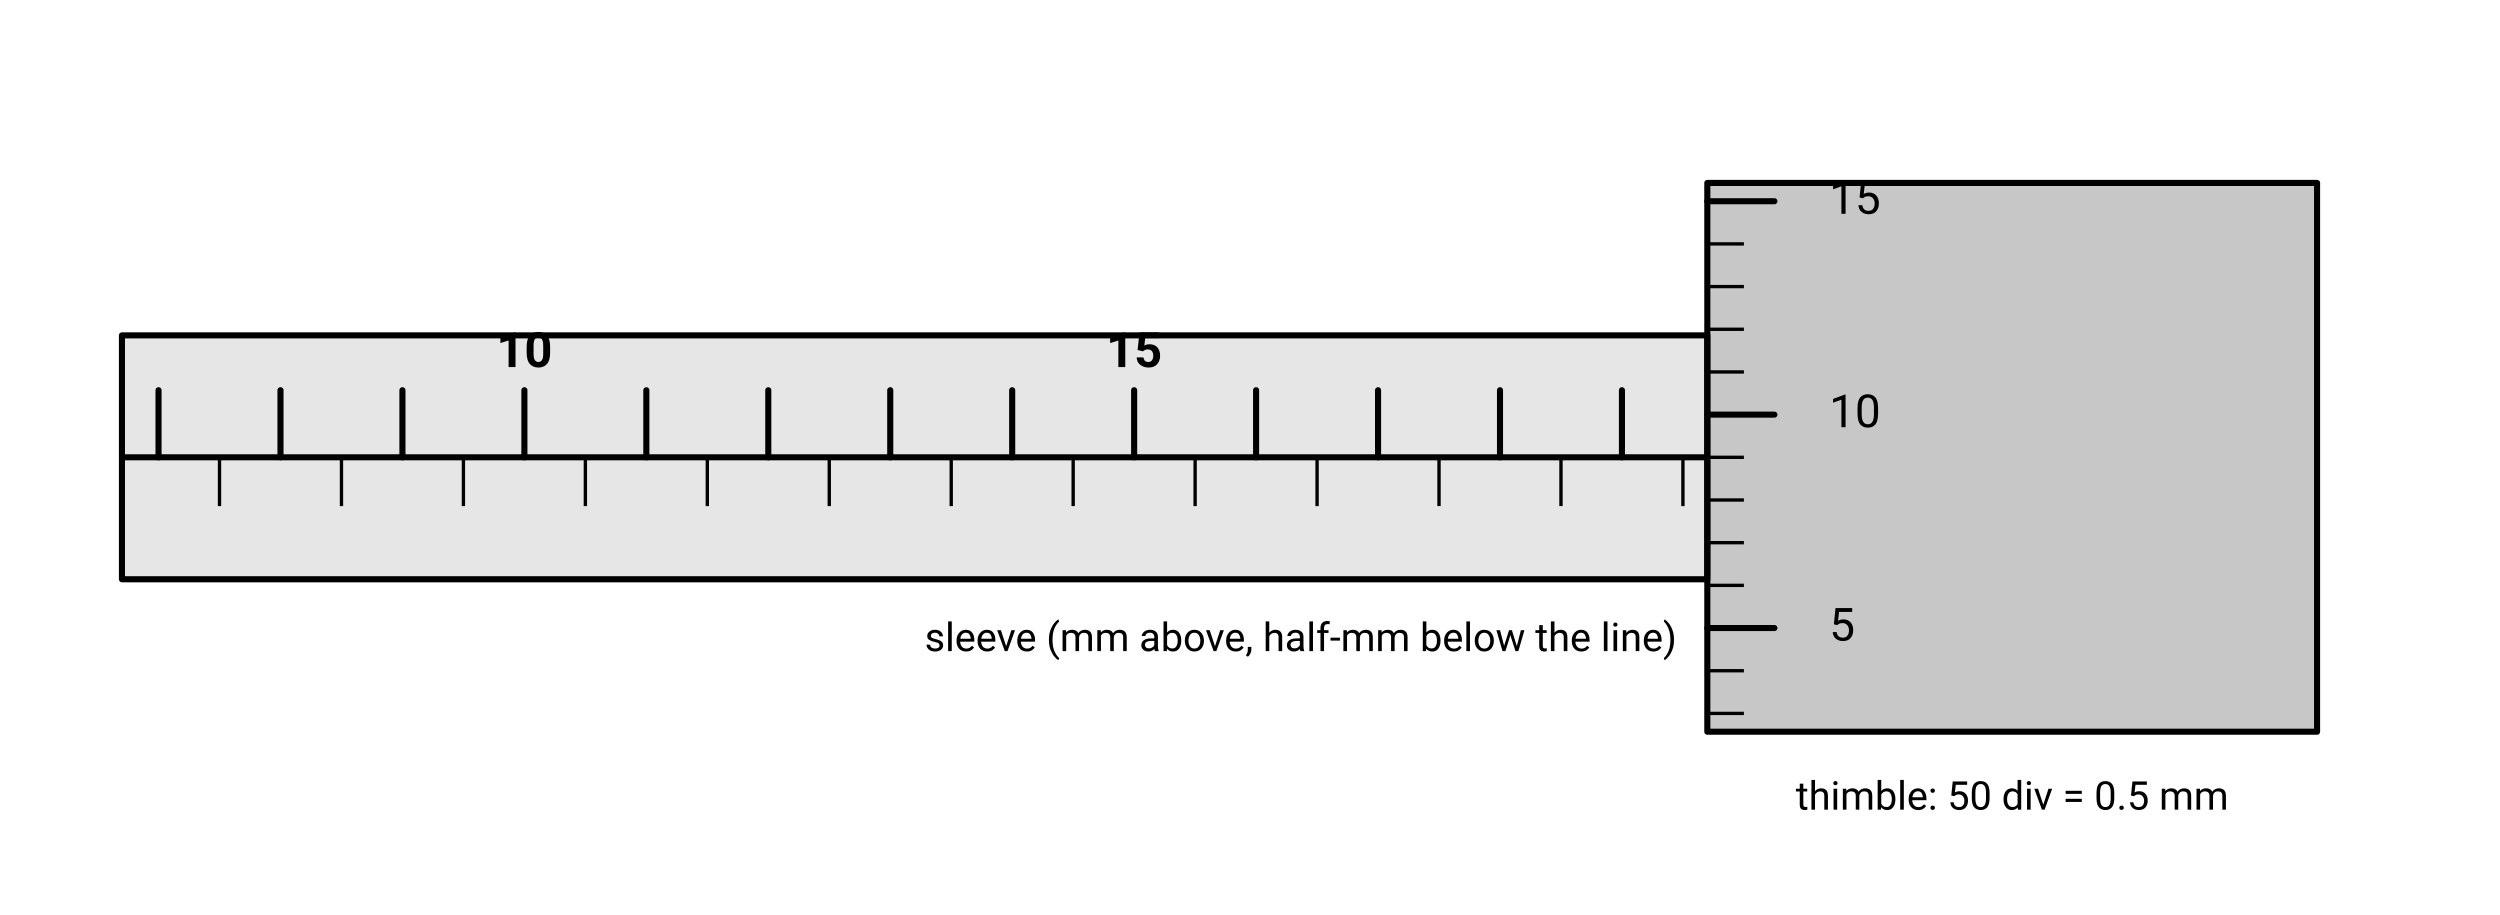
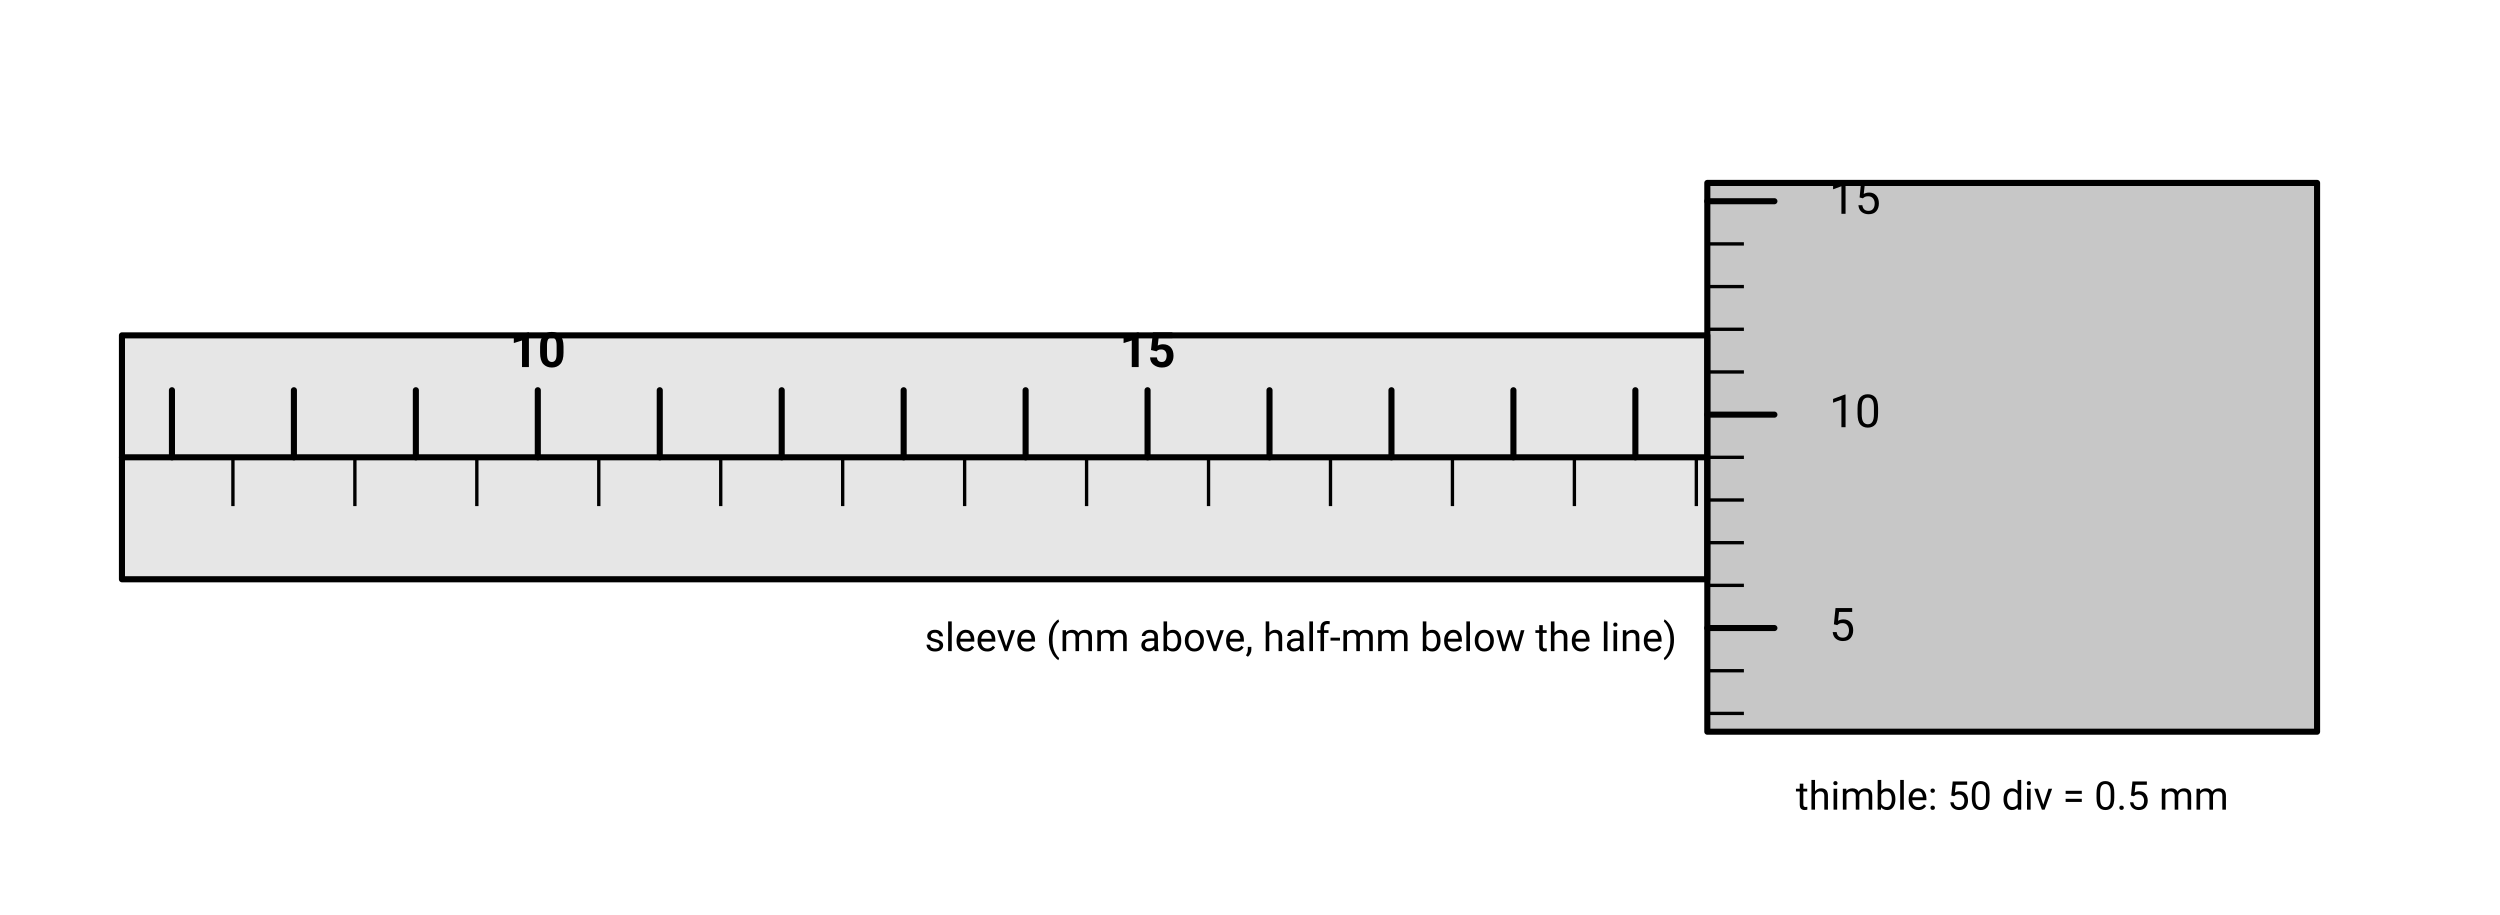
<svg xmlns="http://www.w3.org/2000/svg" viewBox="0 0 820 300" role="img" aria-label="Figure">
  <style>.s{fill:none;stroke:currentColor;stroke-width:2;stroke-linejoin:round;stroke-linecap:round}.thin{fill:none;stroke:currentColor;stroke-width:1.1}.lead{fill:none;stroke:currentColor;stroke-width:1.2;opacity:.85}.f{fill:currentColor;fill-opacity:.10;stroke:currentColor;stroke-width:2;stroke-linejoin:round}.f2{fill:currentColor;fill-opacity:.22;stroke:currentColor;stroke-width:2;stroke-linejoin:round}.k{fill:currentColor;stroke:none}.d{fill:none;stroke:currentColor;stroke-width:1.5;stroke-dasharray:6 4}.cl{fill:none;stroke:currentColor;stroke-width:1;stroke-dasharray:14 4 3 4;opacity:.7}.acc{fill:none;stroke:#e8590c;stroke-width:2.4;stroke-linecap:round}.accf{fill:#e8590c;stroke:none}.acct{fill:#e8590c;stroke:none}.tx{fill:currentColor;font-family:system-ui,-apple-system,"Segoe UI",Roboto,Arial,sans-serif}text{font-family:system-ui,-apple-system,"Segoe UI",Roboto,Arial,sans-serif}</style>
  <rect class="f" x="40.0" y="110.0" width="520.0" height="80.0" rx="0" />
  <line class="s" x1="40.0" y1="150.0" x2="560.0" y2="150.0" />
-   <line class="s" x1="52.0" y1="150.0" x2="52.0" y2="128.0" />
-   <line class="thin" x1="72.0" y1="150.0" x2="72.0" y2="166.0" />
-   <line class="s" x1="92.0" y1="150.0" x2="92.0" y2="128.0" />
-   <line class="thin" x1="112.0" y1="150.0" x2="112.0" y2="166.0" />
-   <line class="s" x1="132.0" y1="150.0" x2="132.0" y2="128.0" />
-   <line class="thin" x1="152.0" y1="150.0" x2="152.0" y2="166.0" />
-   <line class="s" x1="172.0" y1="150.0" x2="172.0" y2="128.0" />
-   <text class="tx" x="172.0" y="116.0" font-size="16" text-anchor="middle" font-weight="bold" dominant-baseline="middle">10</text>
-   <line class="thin" x1="192.0" y1="150.0" x2="192.0" y2="166.0" />
-   <line class="s" x1="212.0" y1="150.0" x2="212.0" y2="128.0" />
-   <line class="thin" x1="232.0" y1="150.0" x2="232.0" y2="166.0" />
-   <line class="s" x1="252.0" y1="150.0" x2="252.0" y2="128.0" />
-   <line class="thin" x1="272.0" y1="150.0" x2="272.0" y2="166.0" />
-   <line class="s" x1="292.0" y1="150.0" x2="292.0" y2="128.0" />
-   <line class="thin" x1="312.0" y1="150.0" x2="312.0" y2="166.0" />
-   <line class="s" x1="332.0" y1="150.0" x2="332.0" y2="128.0" />
-   <line class="thin" x1="352.0" y1="150.0" x2="352.0" y2="166.0" />
-   <line class="s" x1="372.0" y1="150.0" x2="372.0" y2="128.0" />
-   <text class="tx" x="372.0" y="116.0" font-size="16" text-anchor="middle" font-weight="bold" dominant-baseline="middle">15</text>
-   <line class="thin" x1="392.0" y1="150.0" x2="392.0" y2="166.0" />
-   <line class="s" x1="412.0" y1="150.0" x2="412.0" y2="128.0" />
-   <line class="thin" x1="432.0" y1="150.0" x2="432.0" y2="166.0" />
-   <line class="s" x1="452.0" y1="150.0" x2="452.0" y2="128.0" />
-   <line class="thin" x1="472.0" y1="150.0" x2="472.0" y2="166.0" />
-   <line class="s" x1="492.0" y1="150.0" x2="492.0" y2="128.0" />
-   <line class="thin" x1="512.0" y1="150.0" x2="512.0" y2="166.0" />
-   <line class="s" x1="532.0" y1="150.0" x2="532.0" y2="128.0" />
-   <line class="thin" x1="552.0" y1="150.0" x2="552.0" y2="166.0" />
+   <line class="s" x1="56.4" y1="150.0" x2="56.4" y2="128.0" />
+   <line class="thin" x1="76.4" y1="150.0" x2="76.4" y2="166.0" />
+   <line class="s" x1="96.4" y1="150.0" x2="96.4" y2="128.0" />
+   <line class="thin" x1="116.4" y1="150.0" x2="116.4" y2="166.0" />
+   <line class="s" x1="136.4" y1="150.0" x2="136.4" y2="128.0" />
+   <line class="thin" x1="156.4" y1="150.0" x2="156.4" y2="166.0" />
+   <line class="s" x1="176.4" y1="150.0" x2="176.4" y2="128.0" />
+   <text class="tx" x="176.4" y="116.0" font-size="16" text-anchor="middle" font-weight="bold" dominant-baseline="middle">10</text>
+   <line class="thin" x1="196.4" y1="150.0" x2="196.4" y2="166.0" />
+   <line class="s" x1="216.4" y1="150.0" x2="216.4" y2="128.0" />
+   <line class="thin" x1="236.4" y1="150.0" x2="236.4" y2="166.0" />
+   <line class="s" x1="256.4" y1="150.0" x2="256.4" y2="128.0" />
+   <line class="thin" x1="276.4" y1="150.0" x2="276.4" y2="166.0" />
+   <line class="s" x1="296.4" y1="150.0" x2="296.4" y2="128.0" />
+   <line class="thin" x1="316.4" y1="150.0" x2="316.4" y2="166.0" />
+   <line class="s" x1="336.4" y1="150.0" x2="336.4" y2="128.0" />
+   <line class="thin" x1="356.4" y1="150.0" x2="356.4" y2="166.0" />
+   <line class="s" x1="376.4" y1="150.0" x2="376.4" y2="128.0" />
+   <text class="tx" x="376.4" y="116.0" font-size="16" text-anchor="middle" font-weight="bold" dominant-baseline="middle">15</text>
+   <line class="thin" x1="396.4" y1="150.0" x2="396.4" y2="166.0" />
+   <line class="s" x1="416.4" y1="150.0" x2="416.4" y2="128.0" />
+   <line class="thin" x1="436.4" y1="150.0" x2="436.4" y2="166.0" />
+   <line class="s" x1="456.4" y1="150.0" x2="456.4" y2="128.0" />
+   <line class="thin" x1="476.4" y1="150.0" x2="476.4" y2="166.0" />
+   <line class="s" x1="496.4" y1="150.0" x2="496.4" y2="128.0" />
+   <line class="thin" x1="516.4" y1="150.0" x2="516.4" y2="166.0" />
+   <line class="s" x1="536.4" y1="150.0" x2="536.4" y2="128.0" />
+   <line class="thin" x1="556.4" y1="150.0" x2="556.4" y2="166.0" />
  <rect class="f2" x="560.0" y="60.0" width="200.0" height="180.0" rx="0" />
  <line class="thin" x1="560.0" y1="234.0" x2="572.0" y2="234.0" />
  <line class="thin" x1="560.0" y1="220.0" x2="572.0" y2="220.0" />
  <line class="s" x1="560.0" y1="206.0" x2="582.0" y2="206.0" />
  <text class="tx" x="600.0" y="206.0" font-size="15" text-anchor="start" font-weight="normal" dominant-baseline="middle">5</text>
  <line class="thin" x1="560.0" y1="192.0" x2="572.0" y2="192.0" />
  <line class="thin" x1="560.0" y1="178.0" x2="572.0" y2="178.0" />
  <line class="thin" x1="560.0" y1="164.0" x2="572.0" y2="164.0" />
  <line class="thin" x1="560.0" y1="150.0" x2="572.0" y2="150.0" />
  <line class="s" x1="560.0" y1="136.0" x2="582.0" y2="136.0" />
  <text class="tx" x="600.0" y="136.0" font-size="15" text-anchor="start" font-weight="normal" dominant-baseline="middle">10</text>
  <line class="thin" x1="560.0" y1="122.0" x2="572.0" y2="122.0" />
  <line class="thin" x1="560.0" y1="108.0" x2="572.0" y2="108.0" />
  <line class="thin" x1="560.0" y1="94.0" x2="572.0" y2="94.0" />
  <line class="thin" x1="560.0" y1="80.0" x2="572.0" y2="80.0" />
  <line class="s" x1="560.0" y1="66.0" x2="582.0" y2="66.0" />
  <text class="tx" x="600.0" y="66.0" font-size="15" text-anchor="start" font-weight="normal" dominant-baseline="middle">15</text>
  <text class="tx" x="550.0" y="210.0" font-size="13" text-anchor="end" font-weight="normal" dominant-baseline="middle">sleeve (mm above, half-mm below the line)</text>
  <text class="tx" x="660.0" y="262.0" font-size="13" text-anchor="middle" font-weight="normal" dominant-baseline="middle">thimble: 50 div = 0.5 mm</text>
</svg>
